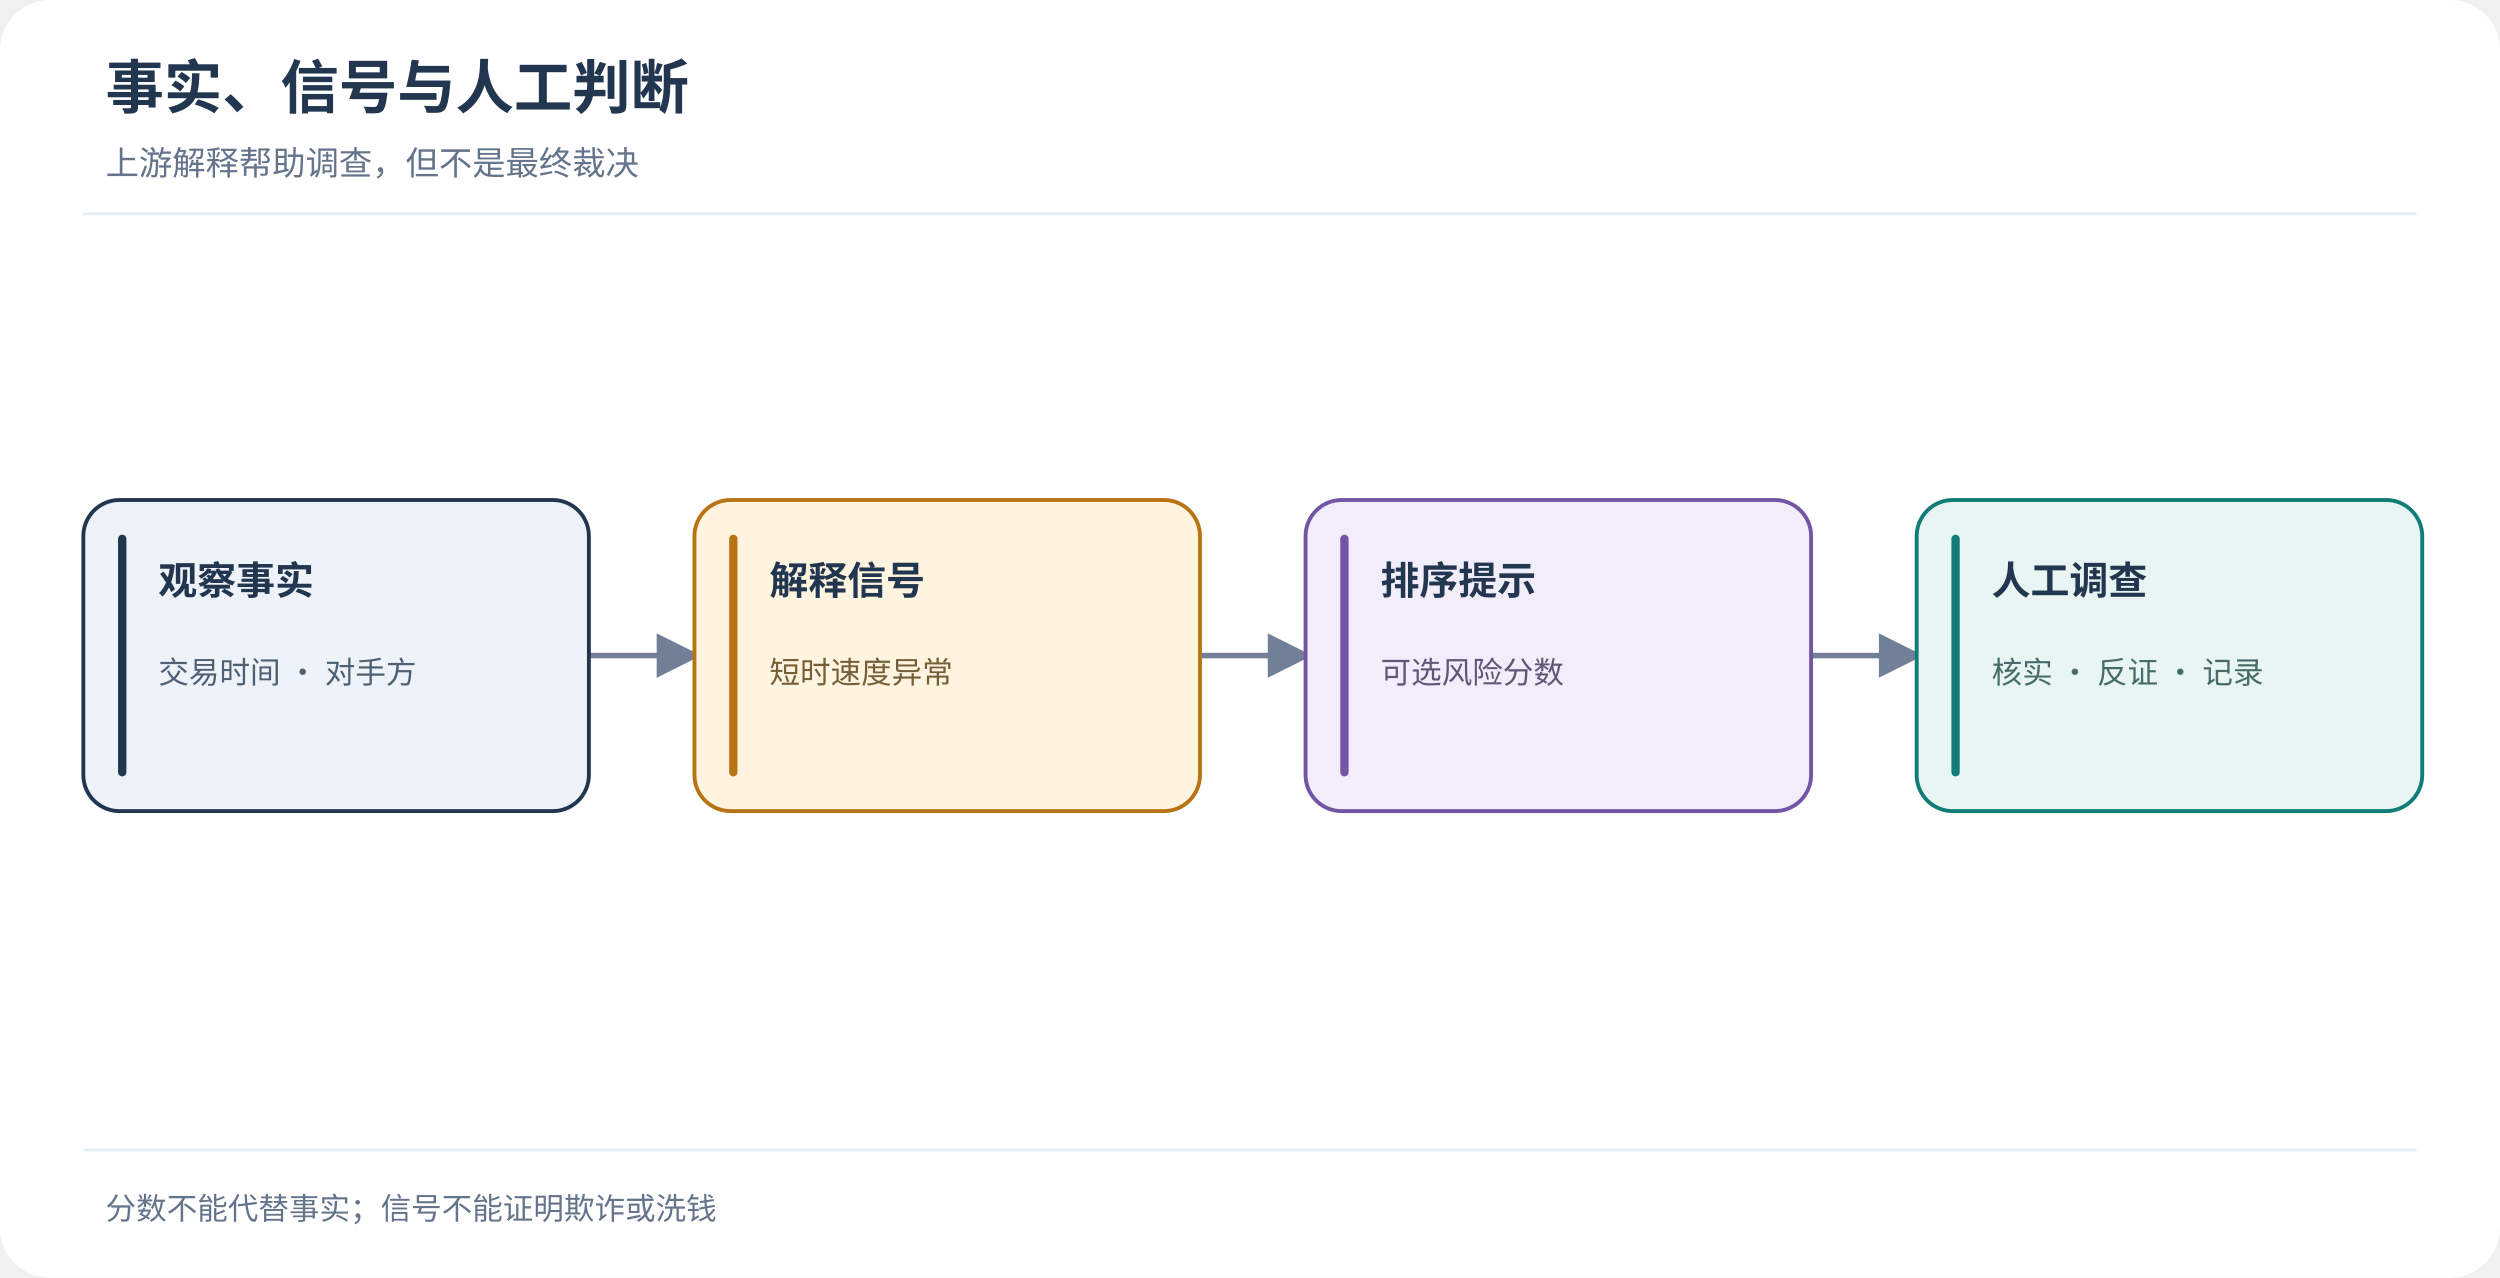
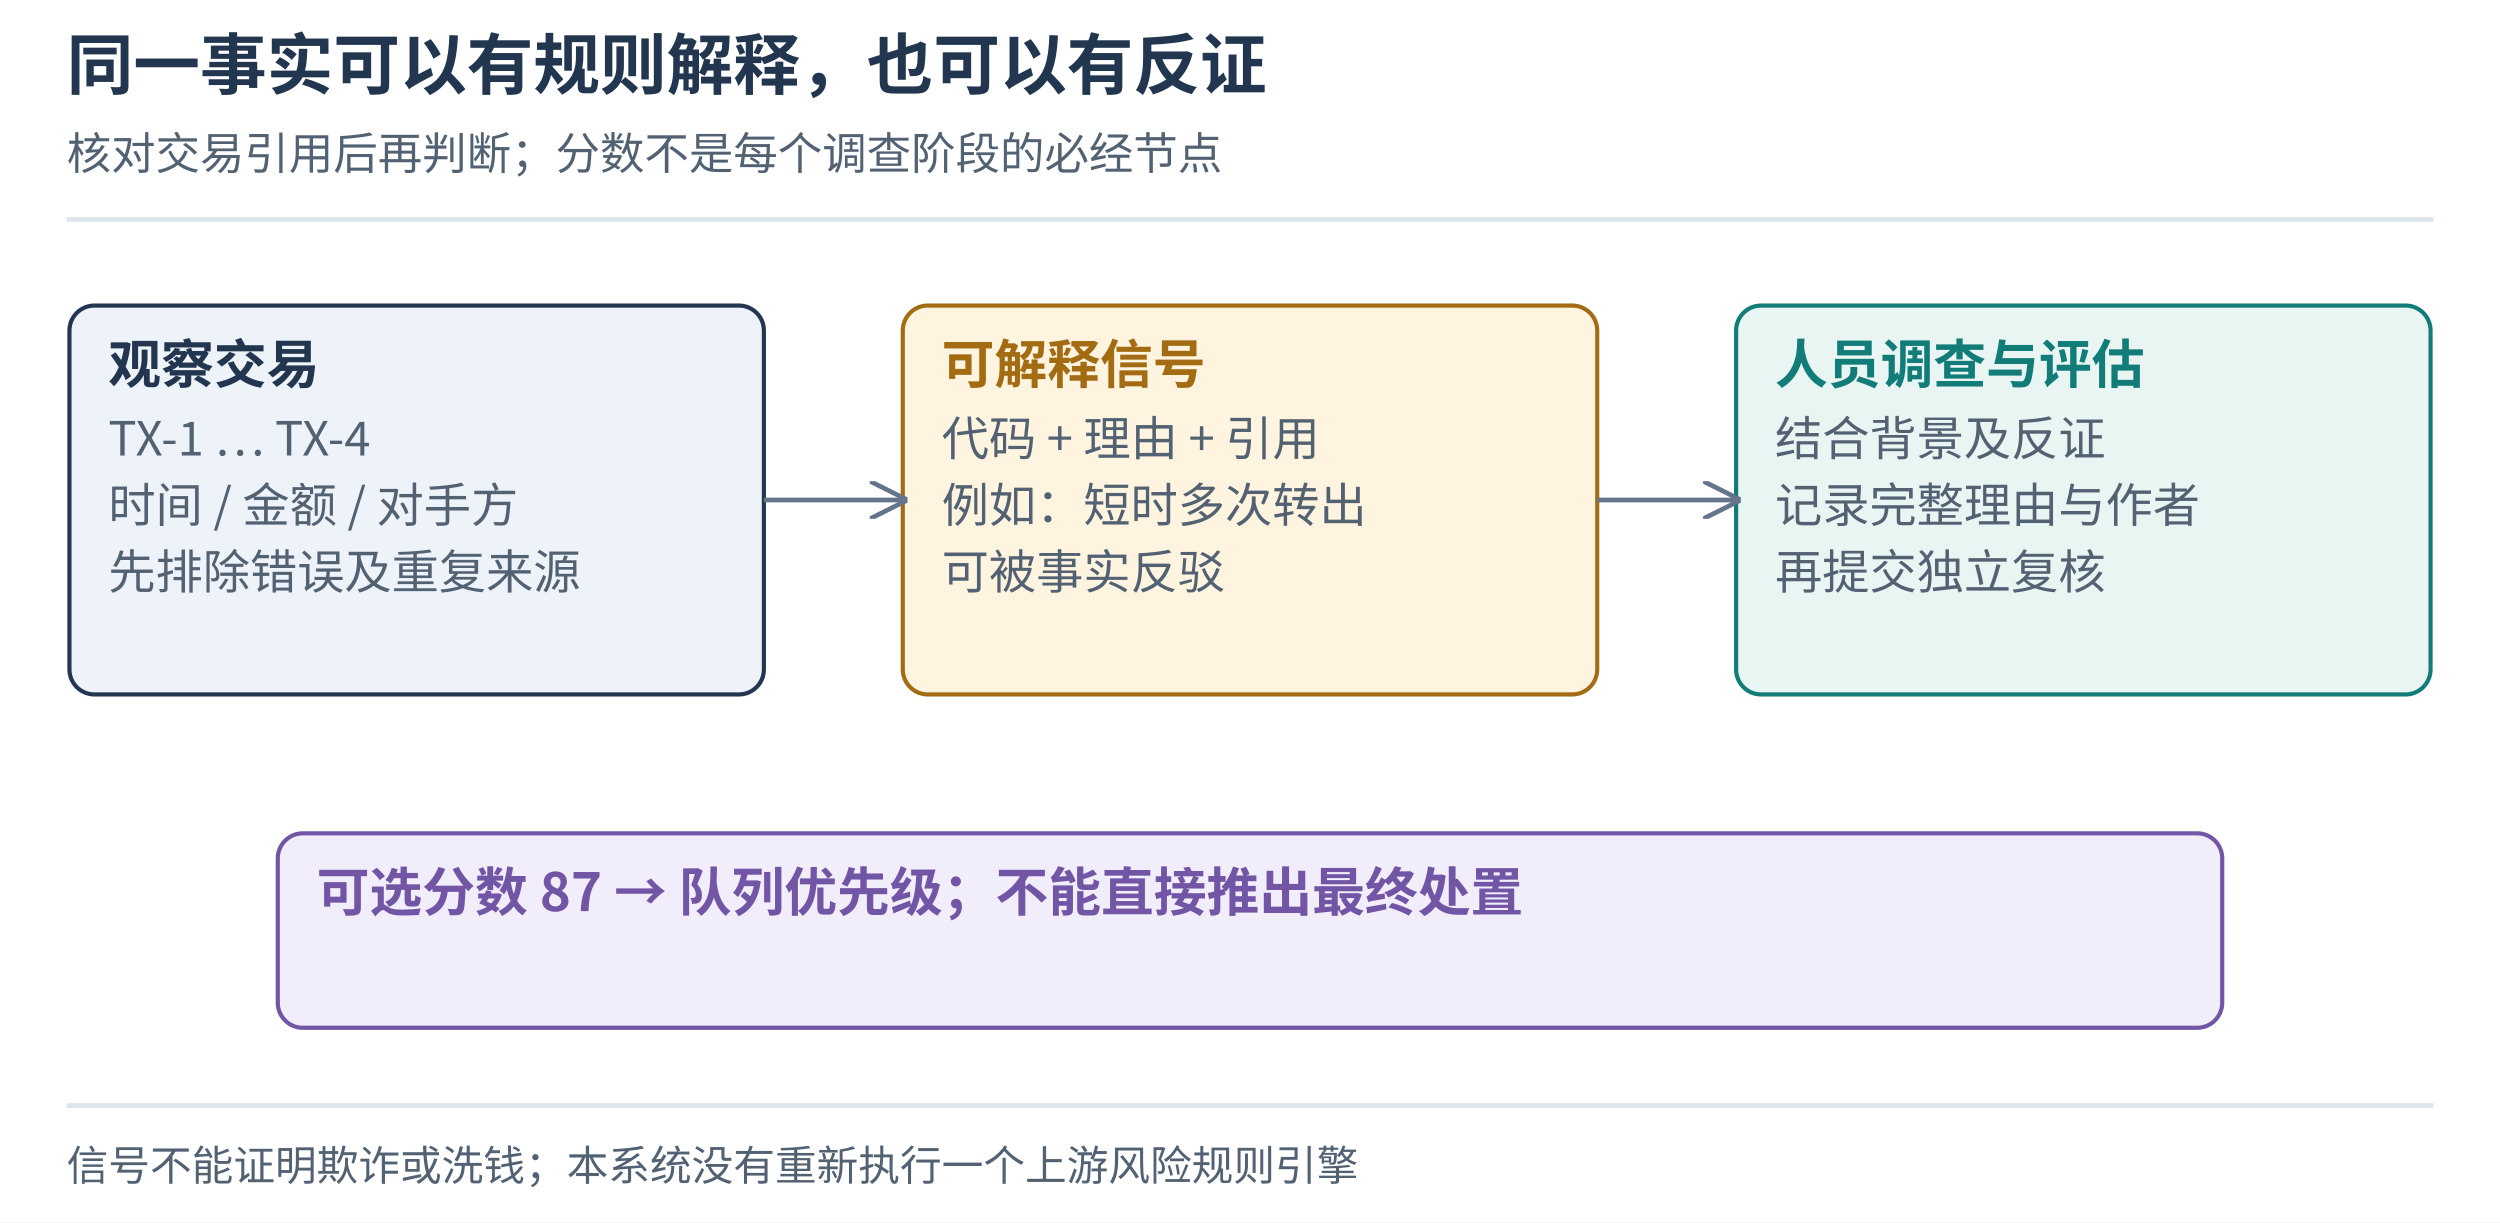
- <svg xmlns="http://www.w3.org/2000/svg" width="900" height="460" viewBox="0 0 900 460">
-   <rect width="100%" height="100%" rx="18" fill="#ffffff" />
-   <path d="M 30 77 H 870" stroke="#e6edf2" stroke-width="1" />
-   <text x="38" y="39" font-family="Microsoft YaHei, Noto Sans CJK SC, sans-serif" font-size="21px" font-weight="700" fill="#22364f">事实、信号与人工判断</text>
-   <text x="38" y="63" font-family="Microsoft YaHei, Noto Sans CJK SC, sans-serif" font-size="12px" font-weight="400" fill="#64748b">上游解释帮助调查，但不是最终裁决</text>
+ <svg xmlns="http://www.w3.org/2000/svg" width="900" height="440" viewBox="0 0 900 440">
+   <rect width="900" height="100%" fill="white" />
  <defs>
-     <marker id="arrow" viewBox="0 0 10 10" refX="8.5" refY="5" markerWidth="8" markerHeight="8" orient="auto-start-reverse">
-       <path d="M 0 0 L 10 5 L 0 10 z" fill="#718096" />
+     <marker id="arrow" markerWidth="8" markerHeight="8" refX="7" refY="4" orient="auto">
+       <path d="M0 0L8 4L0 8" fill="none" stroke="#64748b" />
    </marker>
  </defs>
-   <path d="M 212 236.0 C 254 236.0, 208 236.0, 250 236.0" fill="none" stroke="#718096" stroke-width="2" marker-end="url(#arrow)" />
-   <path d="M 432 236.0 C 474 236.0, 428 236.0, 470 236.0" fill="none" stroke="#718096" stroke-width="2" marker-end="url(#arrow)" />
-   <path d="M 652 236.0 C 694 236.0, 648 236.0, 690 236.0" fill="none" stroke="#718096" stroke-width="2" marker-end="url(#arrow)" />
-   <rect x="30" y="180" width="182" height="112" rx="13" fill="#eef3f9" stroke="#22364f" stroke-width="1.4" />
-   <path d="M 44 194 V 278" stroke="#22364f" stroke-width="3" stroke-linecap="round" />
-   <text x="57" y="214" font-family="Microsoft YaHei, Noto Sans CJK SC, sans-serif" font-size="14px" font-weight="700" fill="#22364f">观察事实</text>
-   <text x="57" y="246" font-family="Microsoft YaHei, Noto Sans CJK SC, sans-serif" font-size="11px" font-weight="400" fill="#4d6074">交易时间 · 对手方</text>
-   <rect x="250" y="180" width="182" height="112" rx="13" fill="#fff4df" stroke="#b87414" stroke-width="1.4" />
-   <path d="M 264 194 V 278" stroke="#b87414" stroke-width="3" stroke-linecap="round" />
-   <text x="277" y="214" font-family="Microsoft YaHei, Noto Sans CJK SC, sans-serif" font-size="14px" font-weight="700" fill="#22364f">解释信号</text>
-   <text x="277" y="246" font-family="Microsoft YaHei, Noto Sans CJK SC, sans-serif" font-size="11px" font-weight="400" fill="#765e39">短时速度异常</text>
-   <rect x="470" y="180" width="182" height="112" rx="13" fill="#f1edfb" stroke="#7255a5" stroke-width="1.4" />
-   <path d="M 484 194 V 278" stroke="#7255a5" stroke-width="3" stroke-linecap="round" />
-   <text x="497" y="214" font-family="Microsoft YaHei, Noto Sans CJK SC, sans-serif" font-size="14px" font-weight="700" fill="#22364f">排序提示</text>
-   <text x="497" y="246" font-family="Microsoft YaHei, Noto Sans CJK SC, sans-serif" font-size="11px" font-weight="400" fill="#625576">可选风险分数</text>
-   <rect x="690" y="180" width="182" height="112" rx="13" fill="#e8f5f3" stroke="#117c78" stroke-width="1.4" />
-   <path d="M 704 194 V 278" stroke="#117c78" stroke-width="3" stroke-linecap="round" />
-   <text x="717" y="214" font-family="Microsoft YaHei, Noto Sans CJK SC, sans-serif" font-size="14px" font-weight="700" fill="#22364f">人工调查</text>
-   <text x="717" y="246" font-family="Microsoft YaHei, Noto Sans CJK SC, sans-serif" font-size="11px" font-weight="400" fill="#466b68">核实 · 反证 · 记录</text>
-   <path d="M 30 414 H 870" stroke="#e6edf2" stroke-width="1" />
-   <text x="38" y="439" font-family="Microsoft YaHei, Noto Sans CJK SC, sans-serif" font-size="11px" font-weight="400" fill="#64748b">分数不能代替事实；信号不能证明欺诈或洗钱</text>
+   <text x="24" y="32" font-family="Microsoft YaHei,Noto Sans CJK SC,sans-serif" font-size="24" fill="#22364f" font-weight="700">同一事实可以有规则解释，也可以有反证</text>
+   <text x="24" y="61" font-family="Microsoft YaHei,Noto Sans CJK SC,sans-serif" font-size="16" fill="#526273" font-weight="400">核对交易引用后再判断；分数不是每个调查阶段的必经节点</text>
+   <path d="M24 79H876" fill="none" stroke="#dbe5ea" stroke-width="1.7" />
+   <path d="M24 398H876" fill="none" stroke="#dbe5ea" stroke-width="1.7" />
+   <text x="24" y="425" font-family="Microsoft YaHei,Noto Sans CJK SC,sans-serif" font-size="15" fill="#526273" font-weight="400">信号不能证明欺诈或洗钱；本系统没有重新执行一个上游风险规则引擎</text>
+   <rect x="25" y="110" width="250" height="140" rx="9" fill="#eef3f9" stroke="#22364f" stroke-width="1.5" />
+   <text x="39" y="138" font-family="Microsoft YaHei,Noto Sans CJK SC,sans-serif" font-size="19" fill="#22364f" font-weight="700">观察交易</text>
+   <text x="39" y="164" font-family="Microsoft YaHei,Noto Sans CJK SC,sans-serif" font-size="17" fill="#526273" font-weight="400">TX-1 … TX-4</text>
+   <text x="39" y="188" font-family="Microsoft YaHei,Noto Sans CJK SC,sans-serif" font-size="17" fill="#526273" font-weight="400">时间 / 金额 / 对手方</text>
+   <text x="39" y="212" font-family="Microsoft YaHei,Noto Sans CJK SC,sans-serif" font-size="17" fill="#526273" font-weight="400">先排除错误及重复来源</text>
+   <rect x="325" y="110" width="250" height="140" rx="9" fill="#fff4df" stroke="#a36c13" stroke-width="1.5" />
+   <text x="339" y="138" font-family="Microsoft YaHei,Noto Sans CJK SC,sans-serif" font-size="19" fill="#a36c13" font-weight="700">可解释信号</text>
+   <text x="339" y="164" font-family="Microsoft YaHei,Noto Sans CJK SC,sans-serif" font-size="17" fill="#526273" font-weight="400">代码 + 理由 + 引用</text>
+   <text x="339" y="188" font-family="Microsoft YaHei,Noto Sans CJK SC,sans-serif" font-size="17" fill="#526273" font-weight="400">例如：短时多次转出</text>
+   <text x="339" y="212" font-family="Microsoft YaHei,Noto Sans CJK SC,sans-serif" font-size="17" fill="#526273" font-weight="400">可被事实反驳</text>
+   <rect x="625" y="110" width="250" height="140" rx="9" fill="#e8f5f3" stroke="#117c78" stroke-width="1.5" />
+   <text x="639" y="138" font-family="Microsoft YaHei,Noto Sans CJK SC,sans-serif" font-size="19" fill="#117c78" font-weight="700">人员调查与评估</text>
+   <text x="639" y="164" font-family="Microsoft YaHei,Noto Sans CJK SC,sans-serif" font-size="17" fill="#526273" font-weight="400">结合背景及反证</text>
+   <text x="639" y="188" font-family="Microsoft YaHei,Noto Sans CJK SC,sans-serif" font-size="17" fill="#526273" font-weight="400">记录完整理由与作者</text>
+   <text x="639" y="212" font-family="Microsoft YaHei,Noto Sans CJK SC,sans-serif" font-size="17" fill="#526273" font-weight="400">再提交独立复核</text>
+   <path d="M275 180L325 180" fill="none" stroke="#64748b" stroke-width="1.7" marker-end="url(#arrow)" />
+   <path d="M575 180L625 180" fill="none" stroke="#64748b" stroke-width="1.7" marker-end="url(#arrow)" />
+   <rect x="100" y="300" width="700" height="70" rx="9" fill="#f1edfb" stroke="#7255a5" stroke-width="1.5" />
+   <text x="114" y="328" font-family="Microsoft YaHei,Noto Sans CJK SC,sans-serif" font-size="19" fill="#7255a5" font-weight="700">可选分数 87 → 队列优先级；不能直接推出最终处置</text>
</svg>
